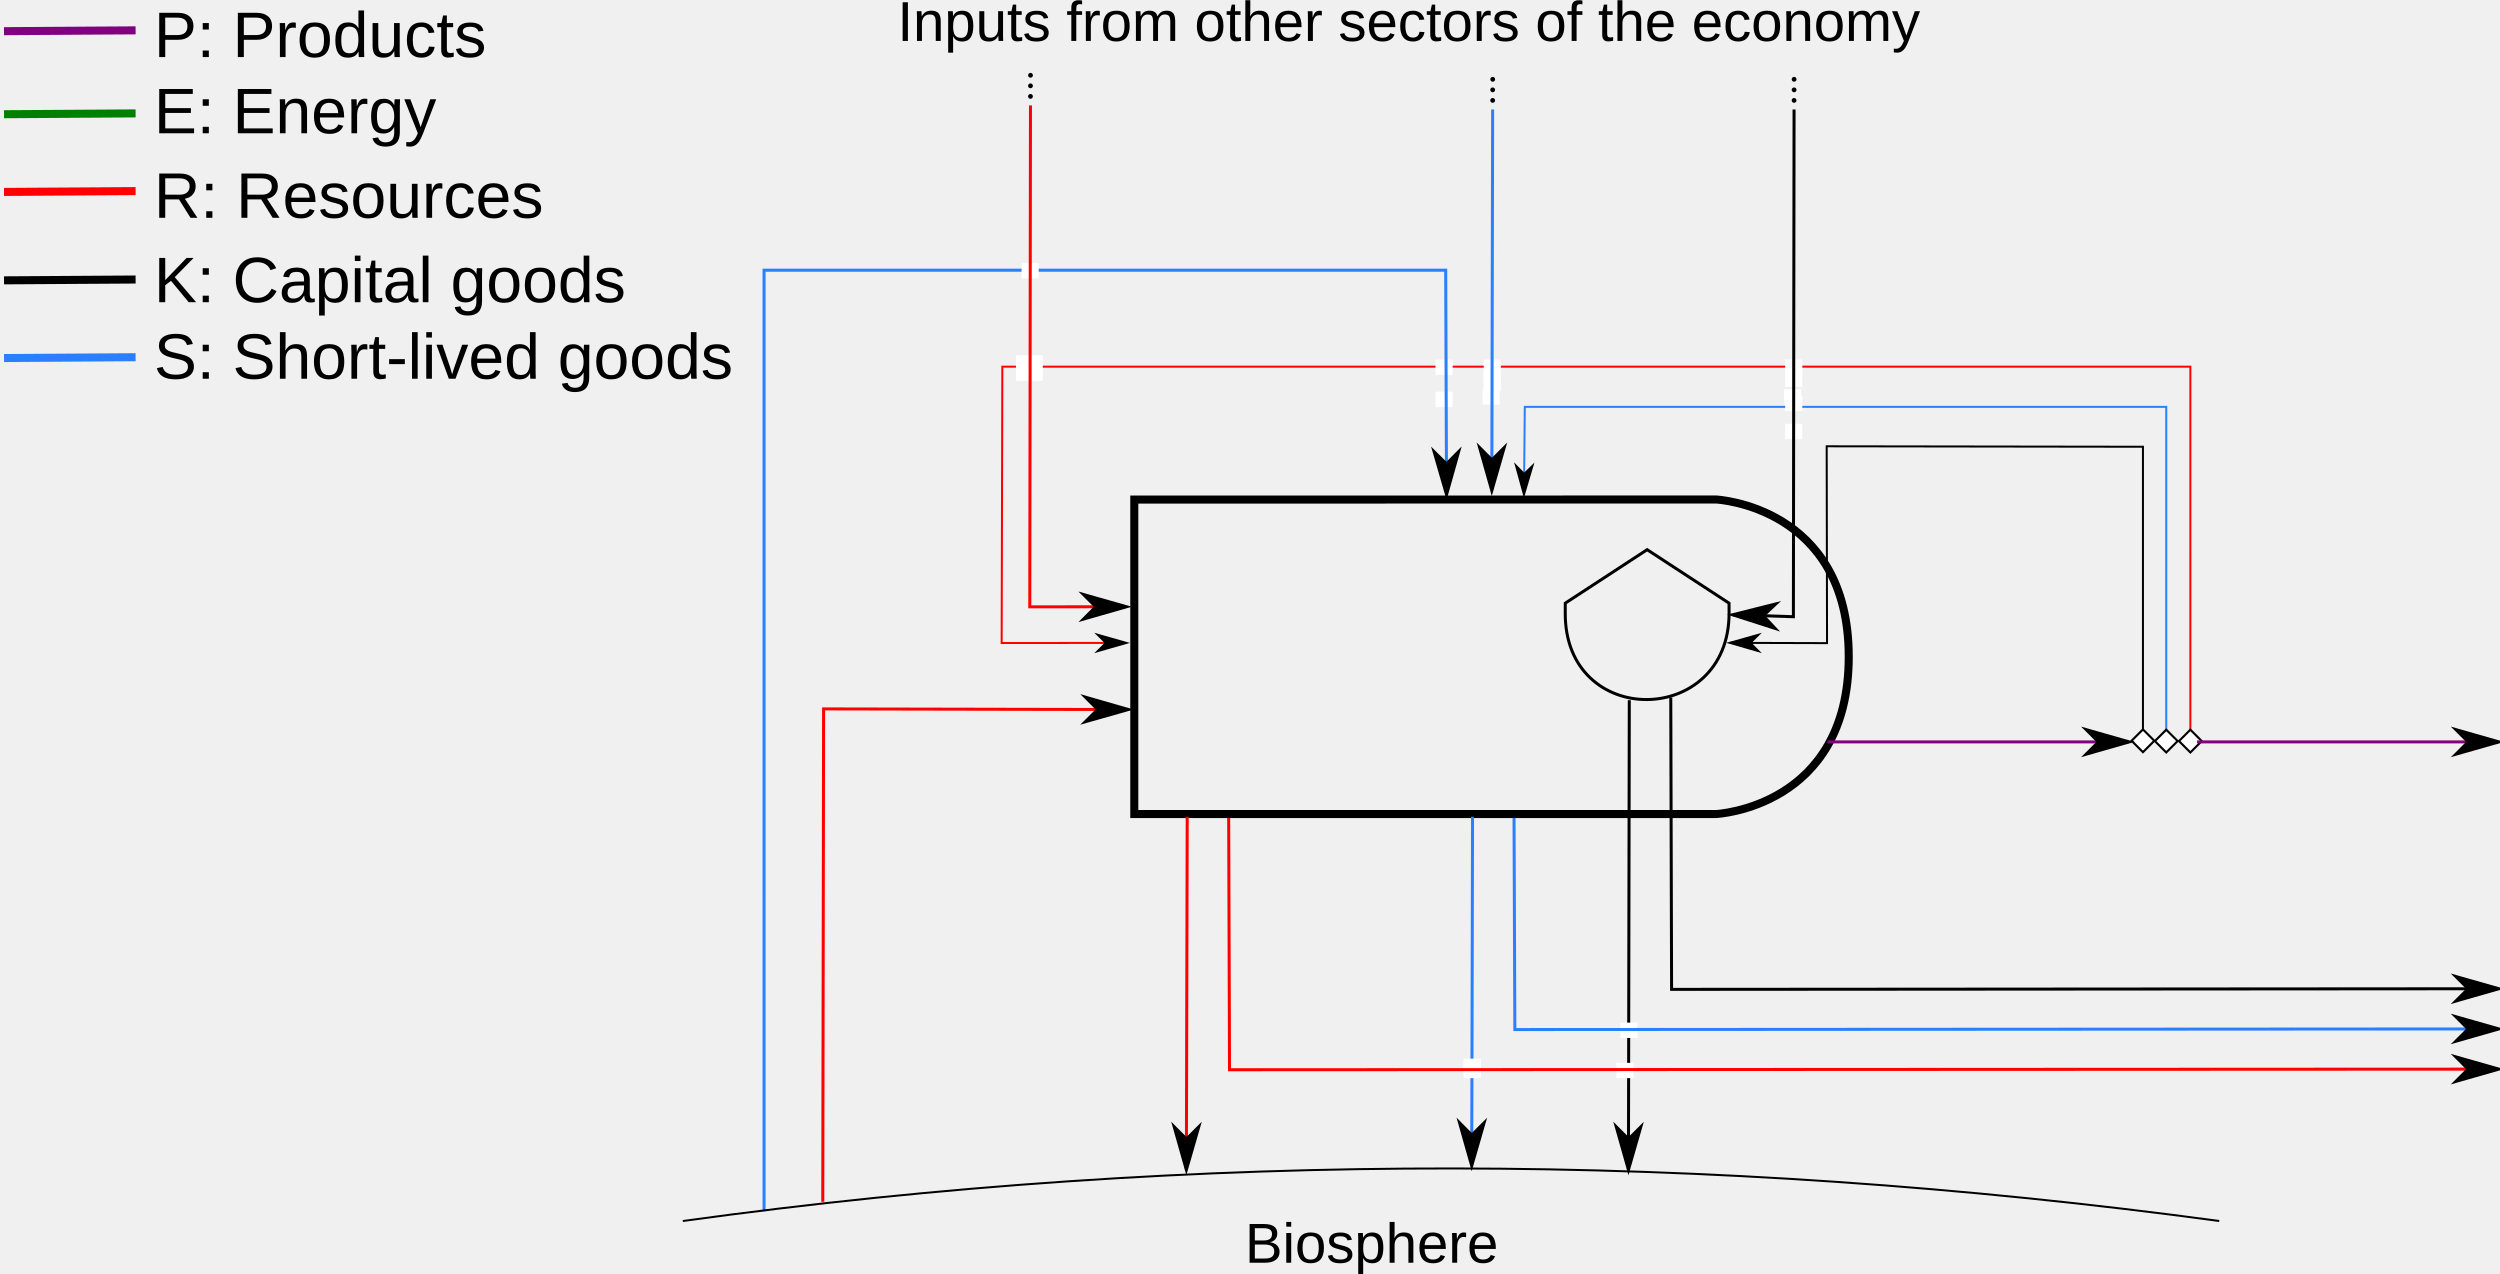
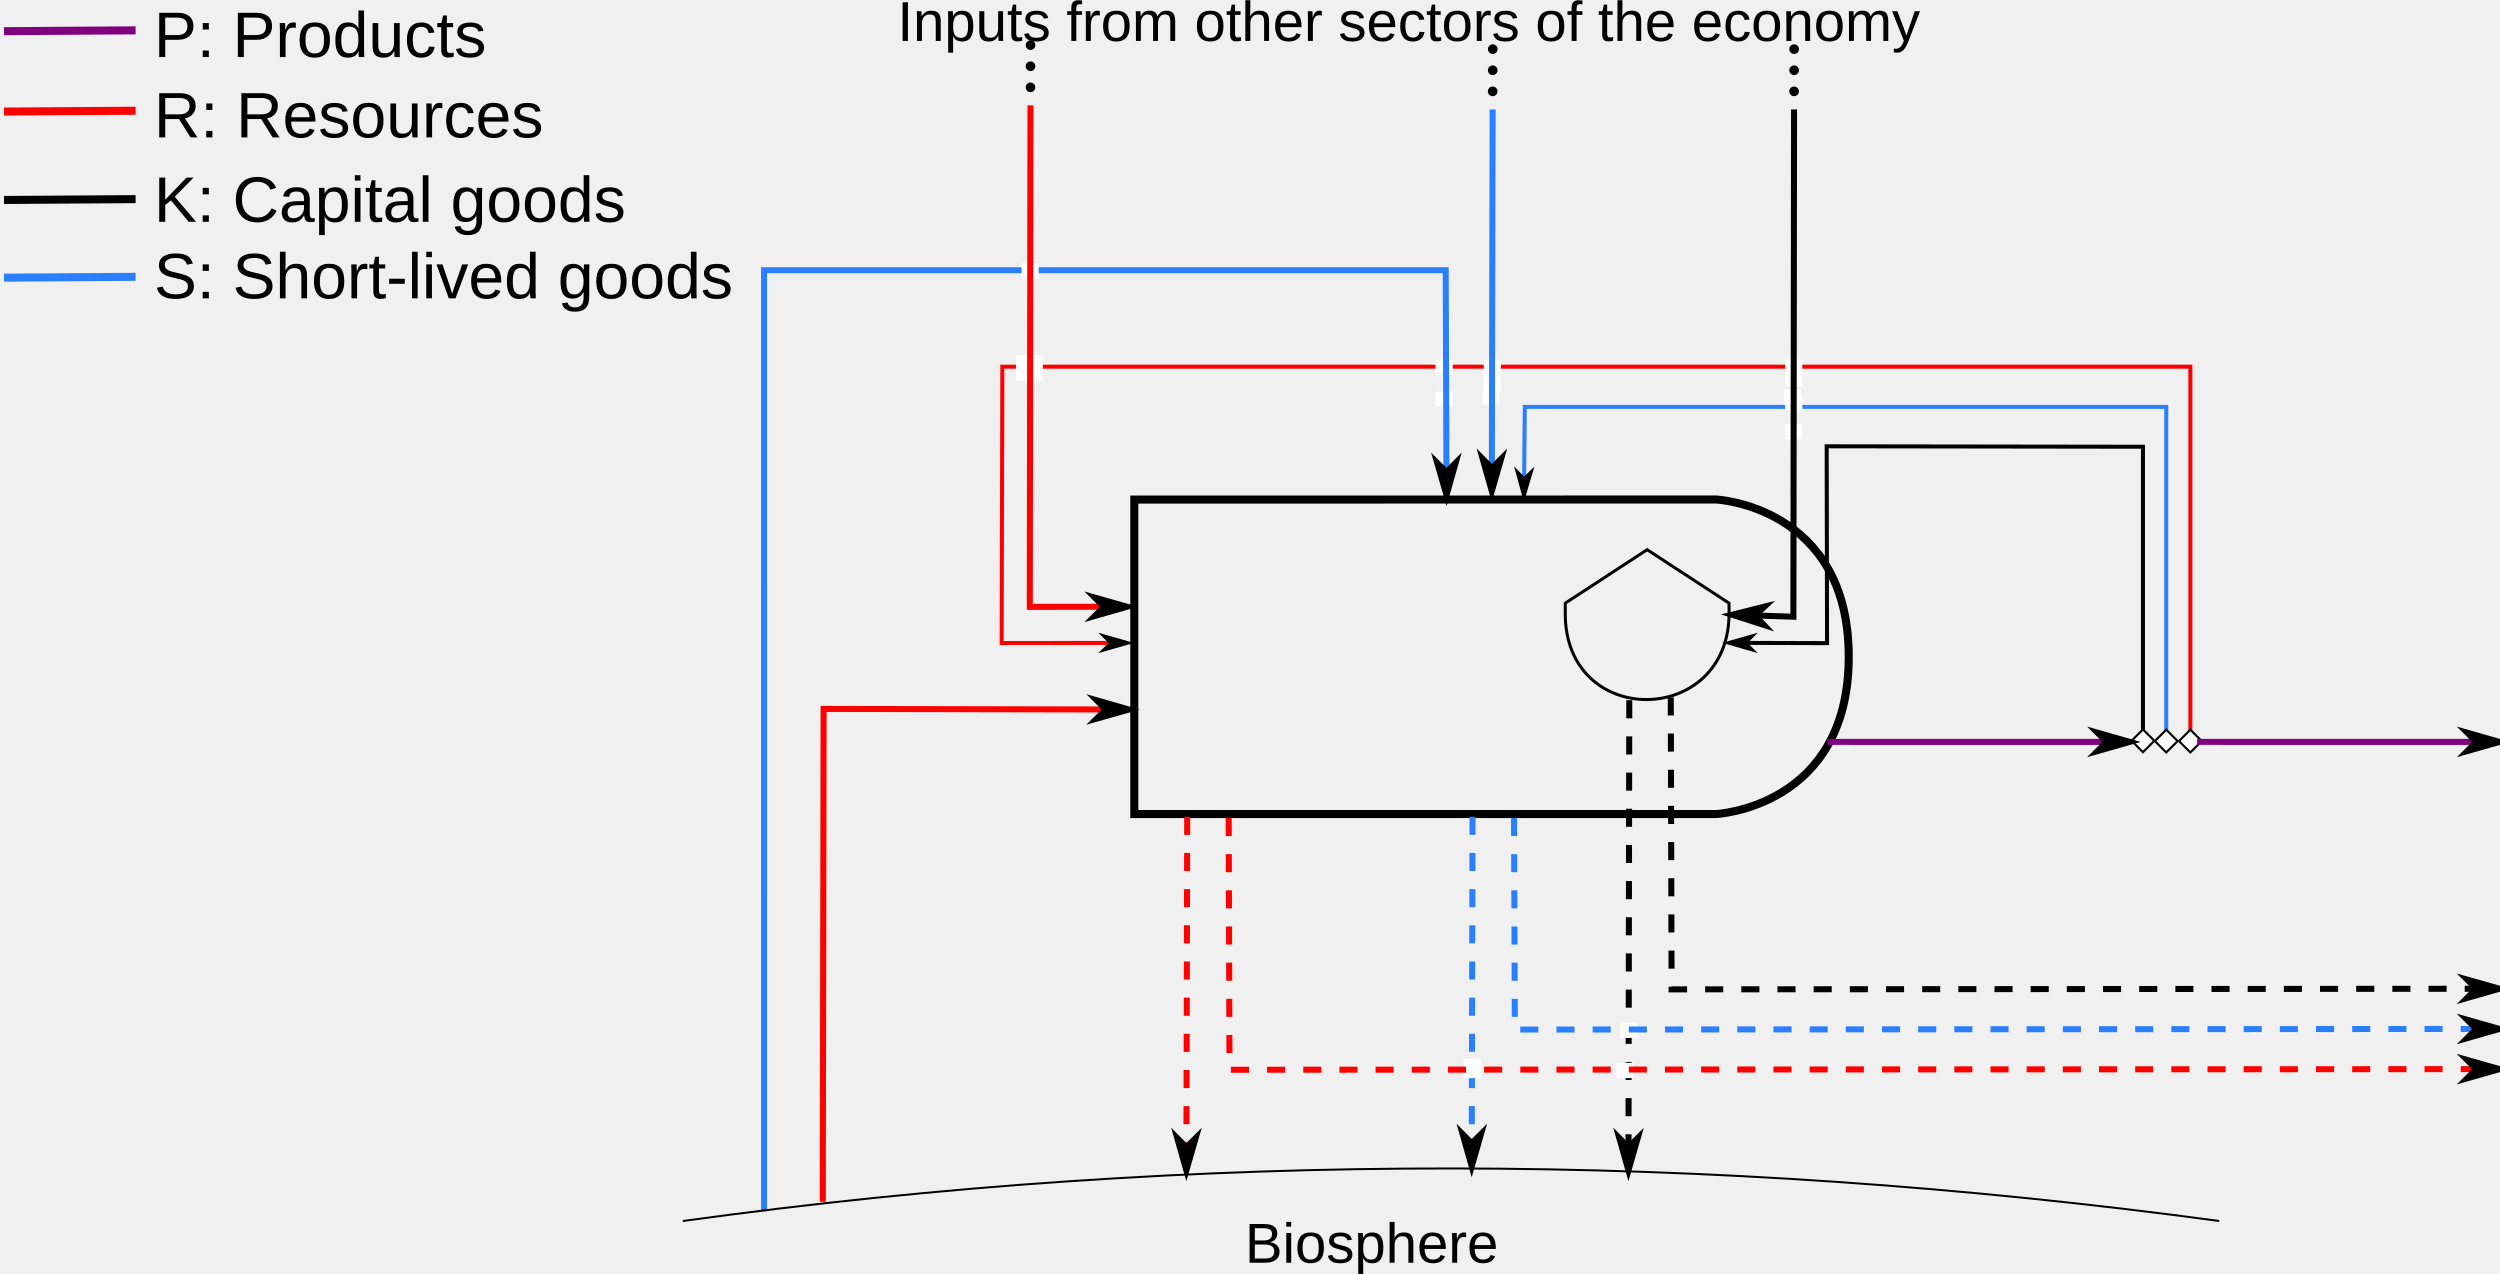
<svg xmlns="http://www.w3.org/2000/svg" width="1244.111" height="633.949" id="svg2" version="1.1">
  <defs id="defs4">
+     <marker orient="auto" refY="0.0" refX="0.0" id="EmptyDiamondM" style="overflow:visible">
+       <path id="path4083" d="M 0,-7.071 L -7.071,0 L 0,7.071 L 7.071,0 L 0,-7.071 z " style="fill-rule:evenodd;fill:#FFFFFF;stroke:#000000;stroke-width:1.0pt;marker-start:none" transform="scale(0.4)" />
+     </marker>
+     <marker orient="auto" refY="0.0" refX="0.0" id="Arrow1Mend" style="overflow:visible;">
+       <path id="path3982" d="M 0.0,0.0 L 5.0,-5.0 L -12.5,0.0 L 5.0,5.0 L 0.0,0.0 z " style="fill-rule:evenodd;stroke:#000000;stroke-width:1.0pt;marker-start:none;" transform="scale(0.4) rotate(180) translate(10,0)" />
+     </marker>
    <marker orient="auto" refY="0" refX="0" id="Arrow2Mend" style="overflow:visible">
      <path id="path3888" style="font-size:12px;fill-rule:evenodd;stroke-width:0.625;stroke-linejoin:round" d="M 8.719,4.034 -2.207,0.016 8.719,-4.002 c -1.745,2.372 -1.735,5.617 -6e-7,8.035 z" transform="scale(-0.6,-0.6)" />
    </marker>
    <marker orient="auto" refY="0" refX="0" id="EmptyDiamondL" style="overflow:visible">
      <path id="path3968" d="M 0,-7.071 -7.071,0 0,7.071 7.071,0 0,-7.071 z" style="fill:#ffffff;fill-rule:evenodd;stroke:#000000;stroke-width:1pt;marker-start:none" transform="scale(0.8,0.8)" />
    </marker>
    <marker style="overflow:visible" id="InfiniteLineStart" refX="0" refY="0" orient="auto">
      <g id="g4034" transform="translate(-13,0)">
        <circle d="M 3.8,0 C 3.8,0.442 3.442,0.8 3,0.8 2.558,0.8 2.2,0.442 2.2,0 c 0,-0.442 0.358,-0.8 0.8,-0.8 0.442,0 0.8,0.358 0.8,0.8 z" id="circle4036" r="0.8" cy="0" cx="3" />
        <circle d="M 7.3,0 C 7.3,0.442 6.942,0.8 6.5,0.8 6.058,0.8 5.7,0.442 5.7,0 c 0,-0.442 0.358,-0.8 0.8,-0.8 0.442,0 0.8,0.358 0.8,0.8 z" id="circle4038" r="0.8" cy="0" cx="6.5" />
        <circle d="M 10.8,0 C 10.8,0.442 10.442,0.8 10,0.8 9.558,0.8 9.2,0.442 9.2,0 c 0,-0.442 0.358,-0.8 0.8,-0.8 0.442,0 0.8,0.358 0.8,0.8 z" id="circle4040" r="0.8" cy="0" cx="10" />
      </g>
    </marker>
    <marker orient="auto" refY="0" refX="0" id="Arrow1Lend" style="overflow:visible">
      <path id="path3792" d="M 0,0 5,-5 -12.5,0 5,5 0,0 z" style="fill-rule:evenodd;stroke:#000000;stroke-width:1pt;marker-start:none" transform="matrix(-0.8,0,0,-0.8,-10,0)" />
    </marker>
    <marker orient="auto" refY="0" refX="0" id="Arrow1Lstart-0" style="overflow:visible">
      <path id="path4143-5" d="M 0,0 5,-5 -12.5,0 5,5 0,0 z" style="fill-rule:evenodd;stroke:#000000;stroke-width:1pt;marker-start:none" transform="matrix(0.8,0,0,0.8,10,0)" />
    </marker>
    <marker orient="auto" refY="0" refX="0" id="Arrow1Lend-7" style="overflow:visible">
      <path id="path4132-0" d="M 0,0 5,-5 -12.5,0 5,5 0,0 z" style="fill-rule:evenodd;stroke:#000000;stroke-width:1pt;marker-start:none" transform="matrix(-0.8,0,0,-0.8,-10,0)" />
    </marker>
    <marker style="overflow:visible" id="InfiniteLineStart-0" refX="0" refY="0" orient="auto">
      <g id="g4065-5" transform="translate(-13,0)">
        <circle d="M 3.8,0 C 3.8,0.442 3.442,0.8 3,0.8 2.558,0.8 2.2,0.442 2.2,0 c 0,-0.442 0.358,-0.8 0.8,-0.8 0.442,0 0.8,0.358 0.8,0.8 z" id="circle4067-6" r="0.8" cy="0" cx="3" />
        <circle d="M 7.3,0 C 7.3,0.442 6.942,0.8 6.5,0.8 6.058,0.8 5.7,0.442 5.7,0 c 0,-0.442 0.358,-0.8 0.8,-0.8 0.442,0 0.8,0.358 0.8,0.8 z" id="circle4069-78" r="0.8" cy="0" cx="6.5" />
        <circle d="M 10.8,0 C 10.8,0.442 10.442,0.8 10,0.8 9.558,0.8 9.2,0.442 9.2,0 c 0,-0.442 0.358,-0.8 0.8,-0.8 0.442,0 0.8,0.358 0.8,0.8 z" id="circle4071-06" r="0.8" cy="0" cx="10" />
      </g>
    </marker>
    <marker orient="auto" refY="0" refX="0" id="EmptyDiamondL-1" style="overflow:visible">
      <path id="path4169" d="M 0,-7.071 -7.071,0 0,7.071 7.071,0 0,-7.071 z" style="fill:#ffffff;fill-rule:evenodd;stroke:#000000;stroke-width:1pt;marker-start:none" transform="scale(0.8,0.8)" />
    </marker>
    <marker orient="auto" refY="0" refX="0" id="Arrow1Lstart-7" style="overflow:visible">
      <path id="path4143-9" d="M 0,0 5,-5 -12.5,0 5,5 0,0 z" style="fill-rule:evenodd;stroke:#000000;stroke-width:1pt;marker-start:none" transform="matrix(0.8,0,0,0.8,10,0)" />
    </marker>
    <marker orient="auto" refY="0" refX="0" id="Arrow1Lend-0" style="overflow:visible">
      <path id="path4132-2" d="M 0,0 5,-5 -12.5,0 5,5 0,0 z" style="fill-rule:evenodd;stroke:#000000;stroke-width:1pt;marker-start:none" transform="matrix(-0.8,0,0,-0.8,-10,0)" />
    </marker>
    <marker style="overflow:visible" id="InfiniteLineStart-3" refX="0" refY="0" orient="auto">
      <g id="g4065-9" transform="translate(-13,0)">
        <circle d="M 3.8,0 C 3.8,0.442 3.442,0.8 3,0.8 2.558,0.8 2.2,0.442 2.2,0 c 0,-0.442 0.358,-0.8 0.8,-0.8 0.442,0 0.8,0.358 0.8,0.8 z" id="circle4067-9" r="0.8" cy="0" cx="3" />
        <circle d="M 7.3,0 C 7.3,0.442 6.942,0.8 6.5,0.8 6.058,0.8 5.7,0.442 5.7,0 c 0,-0.442 0.358,-0.8 0.8,-0.8 0.442,0 0.8,0.358 0.8,0.8 z" id="circle4069-7" r="0.8" cy="0" cx="6.5" />
        <circle d="M 10.8,0 C 10.8,0.442 10.442,0.8 10,0.8 9.558,0.8 9.2,0.442 9.2,0 c 0,-0.442 0.358,-0.8 0.8,-0.8 0.442,0 0.8,0.358 0.8,0.8 z" id="circle4071-0" r="0.8" cy="0" cx="10" />
      </g>
    </marker>
    <marker orient="auto" refY="0" refX="0" id="InfiniteLineStart-7" style="overflow:visible">
      <g transform="translate(-13,0)" id="g4065">
        <circle cx="3" cy="0" r="0.8" id="circle4067" d="M 3.8,0 C 3.8,0.442 3.442,0.8 3,0.8 2.558,0.8 2.2,0.442 2.2,0 c 0,-0.442 0.358,-0.8 0.8,-0.8 0.442,0 0.8,0.358 0.8,0.8 z" />
        <circle cx="6.5" cy="0" r="0.8" id="circle4069" d="M 7.3,0 C 7.3,0.442 6.942,0.8 6.5,0.8 6.058,0.8 5.7,0.442 5.7,0 c 0,-0.442 0.358,-0.8 0.8,-0.8 0.442,0 0.8,0.358 0.8,0.8 z" />
        <circle cx="10" cy="0" r="0.8" id="circle4071" d="M 10.8,0 C 10.8,0.442 10.442,0.8 10,0.8 9.558,0.8 9.2,0.442 9.2,0 c 0,-0.442 0.358,-0.8 0.8,-0.8 0.442,0 0.8,0.358 0.8,0.8 z" />
      </g>
    </marker>
    <marker style="overflow:visible" id="Arrow1Lend-2" refX="0" refY="0" orient="auto">
      <path transform="matrix(-0.8,0,0,-0.8,-10,0)" style="fill-rule:evenodd;stroke:#000000;stroke-width:1pt;marker-start:none" d="M 0,0 5,-5 -12.5,0 5,5 0,0 z" id="path4132" />
    </marker>
    <marker style="overflow:visible" id="Arrow1Lstart" refX="0" refY="0" orient="auto">
      <path transform="matrix(0.8,0,0,0.8,10,0)" style="fill-rule:evenodd;stroke:#000000;stroke-width:1pt;marker-start:none" d="M 0,0 5,-5 -12.5,0 5,5 0,0 z" id="path4143" />
    </marker>
  </defs>
  <g id="layer1" transform="translate(833.1399,-154.8821)">
    <text xml:space="preserve" style="font-size:32px;font-style:normal;font-variant:normal;font-weight:bold;font-stretch:expanded;text-align:start;line-height:125%;letter-spacing:0px;word-spacing:0px;text-anchor:start;fill:#000000;fill-opacity:1;stroke:none;font-family:Engravers MT;-inkscape-font-specification:Engravers MT Bold Expanded" x="292.258" y="107.663" id="text6668" transform="translate(-121.7803,643.7631)">
      <tspan id="tspan6670" x="292.258" y="107.663" />
    </text>
-     <path id="path4734" d="m -831.14,250.394 65.479,-0.414" style="fill:none;stroke:#ff0000;stroke-width:4;stroke-linecap:butt;stroke-linejoin:miter;stroke-opacity:1;marker-start:none;marker-end:none" />
-     <path style="fill:none;stroke:#000000;stroke-width:4;stroke-linecap:butt;stroke-linejoin:miter;stroke-opacity:1;marker-start:none;marker-end:none" d="m -831.14,294.394 65.479,-0.414" id="path4736" />
-     <path style="fill:none;stroke:#008000;stroke-width:4;stroke-linecap:butt;stroke-linejoin:miter;stroke-opacity:1;marker-start:none;marker-end:none" d="m -831.14,211.728 65.479,-0.414" id="path4738" />
-     <path id="path4740" d="m -831.14,333.061 65.479,-0.414" style="fill:none;stroke:#2a7fff;stroke-width:4;stroke-linecap:butt;stroke-linejoin:miter;stroke-opacity:1;marker-start:none;marker-end:none" />
-     <text xml:space="preserve" style="font-size:32px;font-style:normal;font-variant:normal;font-weight:normal;font-stretch:normal;text-align:start;line-height:125%;letter-spacing:0px;word-spacing:0px;text-anchor:start;fill:#000000;fill-opacity:1;stroke:none;font-family:Arial;-inkscape-font-specification:Arial" x="-756.526" y="263.267" id="text5894">
-       <tspan id="tspan5896" x="-756.526" y="263.267">R: Resources</tspan>
+     <path id="path4734" d="m -831.14,210.394 65.479,-0.414" style="fill:none;stroke:#ff0000;stroke-width:4;stroke-linecap:butt;stroke-linejoin:miter;stroke-opacity:1;marker-start:none;marker-end:none" />
+     <path style="fill:none;stroke:#000000;stroke-width:4;stroke-linecap:butt;stroke-linejoin:miter;stroke-opacity:1;marker-start:none;marker-end:none" d="m -831.14,254.394 65.479,-0.414" id="path4736" />
+     <path id="path4740" d="m -831.14,293.061 65.479,-0.414" style="fill:none;stroke:#2a7fff;stroke-width:4;stroke-linecap:butt;stroke-linejoin:miter;stroke-opacity:1;marker-start:none;marker-end:none" />
+     <text xml:space="preserve" style="font-size:32px;font-style:normal;font-variant:normal;font-weight:normal;font-stretch:normal;text-align:start;line-height:125%;letter-spacing:0px;word-spacing:0px;text-anchor:start;fill:#000000;fill-opacity:1;stroke:none;font-family:Arial;-inkscape-font-specification:Arial" x="-756.526" y="223.267" id="text5894">
+       <tspan id="tspan5896" x="-756.526" y="223.267">R: Resources</tspan>
    </text>
-     <text id="text5898" y="221.202" x="-756.526" style="font-size:32px;font-style:normal;font-variant:normal;font-weight:normal;font-stretch:normal;text-align:start;line-height:125%;letter-spacing:0px;word-spacing:0px;text-anchor:start;fill:#000000;fill-opacity:1;stroke:none;font-family:Arial;-inkscape-font-specification:Arial" xml:space="preserve">
-       <tspan y="221.202" x="-756.526" id="tspan5900">E: Energy</tspan>
+     <text xml:space="preserve" style="font-size:32px;font-style:normal;font-variant:normal;font-weight:normal;font-stretch:normal;text-align:start;line-height:125%;letter-spacing:0px;word-spacing:0px;text-anchor:start;fill:#000000;fill-opacity:1;stroke:none;font-family:Arial;-inkscape-font-specification:Arial" x="-756.526" y="303.357" id="text5902">
+       <tspan id="tspan5904" x="-756.526" y="303.357">S: Short-lived goods</tspan>
    </text>
-     <text xml:space="preserve" style="font-size:32px;font-style:normal;font-variant:normal;font-weight:normal;font-stretch:normal;text-align:start;line-height:125%;letter-spacing:0px;word-spacing:0px;text-anchor:start;fill:#000000;fill-opacity:1;stroke:none;font-family:Arial;-inkscape-font-specification:Arial" x="-756.526" y="343.357" id="text5902">
-       <tspan id="tspan5904" x="-756.526" y="343.357">S: Short-lived goods</tspan>
-     </text>
-     <text id="text5906" y="305.267" x="-756.526" style="font-size:32px;font-style:normal;font-variant:normal;font-weight:normal;font-stretch:normal;text-align:start;line-height:125%;letter-spacing:0px;word-spacing:0px;text-anchor:start;fill:#000000;fill-opacity:1;stroke:none;font-family:Arial;-inkscape-font-specification:Arial" xml:space="preserve">
-       <tspan y="305.267" x="-756.526" id="tspan5908">K: Capital goods</tspan>
+     <text id="text5906" y="265.267" x="-756.526" style="font-size:32px;font-style:normal;font-variant:normal;font-weight:normal;font-stretch:normal;text-align:start;line-height:125%;letter-spacing:0px;word-spacing:0px;text-anchor:start;fill:#000000;fill-opacity:1;stroke:none;font-family:Arial;-inkscape-font-specification:Arial" xml:space="preserve">
+       <tspan y="265.267" x="-756.526" id="tspan5908">K: Capital goods</tspan>
    </text>
    <path id="path6782" d="m -268.666,403.498 0,156.485 289.541,0 c 0,0 66,-3.206 66,-78.265 0,-75.059 -66,-78.265 -66,-78.265 z" style="fill:none;stroke:#000000;stroke-width:4;stroke-linecap:butt;stroke-linejoin:miter;stroke-opacity:1" />
    <path style="fill:none;stroke:#000000;stroke-width:1.5;stroke-linecap:butt;stroke-linejoin:miter;stroke-opacity:1" d="m 27.306,455.046 -40.754,-26.62 -40.754,26.62 0,4.778 c -0.431,58.107 81.709,57.06 81.531,0 z" id="path6784" />
-     <path id="path6786" d="m -423.691,752.966 0.409,-245.304 151.459,0.31" style="fill:none;stroke:#ff0000;stroke-width:1.5;stroke-linecap:butt;stroke-linejoin:miter;stroke-opacity:1;marker-start:none;marker-end:url(#Arrow1Lend)" />
-     <path id="path6796" d="m -242.335,561.347 -0.414,175.479" style="fill:none;stroke:#ff0000;stroke-width:1.5;stroke-linecap:butt;stroke-linejoin:miter;stroke-opacity:1;marker-start:none;marker-end:url(#Arrow1Lend)" />
-     <path style="fill:none;stroke:#000000;stroke-width:1.5;stroke-linecap:butt;stroke-linejoin:miter;stroke-opacity:1;marker-start:none;marker-end:url(#Arrow1Lend)" d="m -22.335,503.347 -0.414,233.479" id="path6806" />
-     <path style="fill:none;stroke:#2a7fff;stroke-width:1px;stroke-linecap:butt;stroke-linejoin:miter;stroke-opacity:1;marker-start:url(#EmptyDiamondL);marker-end:url(#Arrow1Lend)" d="m 244.88,523.677 0.005,-166.33 -319.219,0 -0.414,43.479" id="path6820" />
-     <path style="fill:none;stroke:#000000;stroke-width:1px;stroke-linecap:butt;stroke-linejoin:miter;stroke-opacity:1;marker-start:url(#EmptyDiamondL);marker-end:url(#Arrow1Lend)" d="m 233.286,523.531 0,-146.325 L 75.898,376.974 76.076,474.933 27.807,474.791" id="path6822" />
-     <path id="path6824" d="m 76.221,524.076 150,0.009" style="fill:none;stroke:#800080;stroke-width:1.5;stroke-linecap:butt;stroke-linejoin:miter;stroke-opacity:1;marker-end:url(#Arrow1Lend)" />
+     <path id="path6786" d="m -423.691,752.966 0.409,-245.304 151.459,0.31" style="fill:none;stroke:#ff0000;stroke-width:3;stroke-linecap:butt;stroke-linejoin:miter;stroke-opacity:1;marker-start:none;marker-end:url(#Arrow1Mend)" />
+     <path id="path6796" d="m -242.335,561.347 -0.414,175.479" style="fill:none;stroke:#ff0000;stroke-width:3;stroke-linecap:butt;stroke-linejoin:miter;stroke-opacity:1;marker-start:none;marker-end:url(#Arrow1Mend);stroke-miterlimit:4;stroke-dasharray:9,9;stroke-dashoffset:0" />
+     <path style="fill:none;stroke:#000000;stroke-width:3;stroke-linecap:butt;stroke-linejoin:miter;stroke-opacity:1;marker-start:none;marker-end:url(#Arrow1Mend);stroke-miterlimit:4;stroke-dasharray:9,9;stroke-dashoffset:0" d="m -22.335,503.347 -0.414,233.479" id="path6806" />
+     <path style="fill:none;stroke:#2a7fff;stroke-width:2;stroke-linecap:butt;stroke-linejoin:miter;stroke-opacity:1;marker-start:url(#EmptyDiamondM);marker-end:url(#Arrow1Mend)" d="m 244.88,523.677 0.005,-166.33 -319.219,0 -0.414,43.479" id="path6820" />
+     <path style="fill:none;stroke:#000000;stroke-width:2;stroke-linecap:butt;stroke-linejoin:miter;stroke-opacity:1;marker-start:url(#EmptyDiamondM);marker-end:url(#Arrow1Mend)" d="m 233.286,523.531 0,-146.325 L 75.898,376.974 76.076,474.933 27.807,474.791" id="path6822" />
+     <path id="path6824" d="m 76.221,524.076 150,0.009" style="fill:none;stroke:#800080;stroke-width:3;stroke-linecap:butt;stroke-linejoin:miter;stroke-opacity:1;marker-end:url(#Arrow1Mend)" />
    <rect y="365.793" x="55.239" height="7.626" width="8.523" id="rect6828" style="fill:#ffffff;fill-opacity:1;stroke:none" />
    <rect y="339.793" x="-94.761" height="7.626" width="8.523" id="rect6836" style="fill:#ffffff;fill-opacity:1;stroke:none" />
    <rect style="fill:#ffffff;fill-opacity:1;stroke:none" id="rect6838" width="8.523" height="7.626" x="-94.761" y="341.793" />
-     <path id="path6848" d="m -100.335,561.347 -0.414,173.479" style="fill:none;stroke:#2a7fff;stroke-width:1.5;stroke-linecap:butt;stroke-linejoin:miter;stroke-opacity:1;marker-start:none;marker-end:url(#Arrow1Lend)" />
-     <path style="fill:none;stroke:#ff0000;stroke-width:1px;stroke-linecap:butt;stroke-linejoin:miter;stroke-opacity:1;marker-start:url(#EmptyDiamondL);marker-end:url(#Arrow1Lend)" d="m 256.88,523.677 0.005,-186.33 -591.219,0 -0.338,137.528 61.924,-0.049" id="path6850" />
+     <path id="path6848" d="m -100.335,561.347 -0.414,173.479" style="fill:none;stroke:#2a7fff;stroke-width:3;stroke-linecap:butt;stroke-linejoin:miter;stroke-opacity:1;marker-start:none;marker-end:url(#Arrow1Mend);stroke-miterlimit:4;stroke-dasharray:9,9;stroke-dashoffset:0" />
+     <path style="fill:none;stroke:#ff0000;stroke-width:2;stroke-linecap:butt;stroke-linejoin:miter;stroke-opacity:1;marker-start:url(#EmptyDiamondM);marker-end:url(#Arrow1Mend)" d="m 256.88,523.677 0.005,-186.33 -591.219,0 -0.338,137.528 61.924,-0.049" id="path6850" />
    <rect style="fill:#ffffff;fill-opacity:1;stroke:none" id="rect6852" width="13.338" height="12.782" x="-327.548" y="331.666" />
    <rect y="348.572" x="-95.317" height="7.626" width="8.523" id="rect6860" style="fill:#ffffff;fill-opacity:1;stroke:none" />
    <rect y="339.793" x="-94.761" height="7.626" width="8.523" id="rect6862" style="fill:#ffffff;fill-opacity:1;stroke:none" />
    <rect style="fill:#ffffff;fill-opacity:1;stroke:none" id="rect6866" width="8.523" height="7.626" x="-94.761" y="333.793" />
-     <path style="fill:none;stroke:#2a7fff;stroke-width:1.5;stroke-linecap:butt;stroke-linejoin:miter;stroke-opacity:1;marker-start:url(#InfiniteLineStart-7);marker-end:url(#Arrow1Lend)" d="m -90.334,209.347 -0.414,189.479" id="path9595" />
+     <path style="fill:none;stroke:#2a7fff;stroke-width:3;stroke-linecap:butt;stroke-linejoin:miter;stroke-opacity:1;marker-start:url(#InfiniteLineStart-7);marker-end:url(#Arrow1Mend)" d="m -90.334,209.347 -0.414,189.479" id="path9595" />
    <rect y="333.793" x="-118.761" height="7.626" width="8.523" id="rect4711" style="fill:#ffffff;fill-opacity:1;stroke:none" />
    <rect style="fill:#ffffff;fill-opacity:1;stroke:none" id="rect4713" width="8.523" height="7.626" x="-118.761" y="349.793" />
-     <path id="path4703" d="m -452.907,757.677 -0.005,-468.33 339.219,0 0.414,111.479" style="fill:none;stroke:#2a7fff;stroke-width:1.5;stroke-linecap:butt;stroke-linejoin:miter;stroke-opacity:1;marker-start:none;marker-end:url(#Arrow1Lend)" />
+     <path id="path4703" d="m -452.907,757.677 -0.005,-468.33 339.219,0 0.414,111.479" style="fill:none;stroke:#2a7fff;stroke-width:3;stroke-linecap:butt;stroke-linejoin:miter;stroke-opacity:1;marker-start:none;marker-end:url(#Arrow1Mend)" />
    <rect y="285.793" x="-324.761" height="7.626" width="8.523" id="rect4717" style="fill:#ffffff;fill-opacity:1;stroke:none" />
-     <path style="fill:none;stroke:#ff0000;stroke-width:1.5;stroke-linecap:butt;stroke-linejoin:miter;stroke-opacity:1;marker-start:url(#InfiniteLineStart-7);marker-end:url(#Arrow1Lend)" d="m -320.334,207.347 -0.338,249.528 47.924,-0.049" id="path9583" />
+     <path style="fill:none;stroke:#ff0000;stroke-width:3;stroke-linecap:butt;stroke-linejoin:miter;stroke-opacity:1;marker-start:url(#InfiniteLineStart-7);marker-end:url(#Arrow1Mend)" d="m -320.334,207.347 -0.338,249.528 47.924,-0.049" id="path9583" />
    <text id="text4961" y="783.267" x="-131.094" style="font-size:28px;font-style:normal;font-variant:normal;font-weight:normal;font-stretch:normal;text-align:start;line-height:125%;letter-spacing:0px;word-spacing:0px;text-anchor:start;fill:#000000;fill-opacity:1;stroke:none;font-family:Arial;-inkscape-font-specification:Arial" xml:space="preserve">
      <tspan y="783.267" x="-131.094" id="tspan4963" style="text-align:center;text-anchor:middle">Biosphere</tspan>
    </text>
    <text id="text4965" y="175.267" x="-386.526" style="font-size:28px;font-style:normal;font-variant:normal;font-weight:normal;font-stretch:normal;text-align:start;line-height:125%;letter-spacing:0px;word-spacing:0px;text-anchor:start;fill:#000000;fill-opacity:1;stroke:none;font-family:Arial;-inkscape-font-specification:Arial" xml:space="preserve">
      <tspan y="175.267" x="-386.526" id="tspan4967">Inputs from other sectors of the economy</tspan>
    </text>
    <path style="fill:none;stroke:#000000;stroke-width:1px;stroke-linecap:butt;stroke-linejoin:miter;stroke-opacity:1" d="m -493.352,762.51 c 256.212,-35.344 510.705,-34.403 764.592,0" id="path3079" />
-     <path style="fill:none;stroke:#800080;stroke-width:1.5;stroke-linecap:butt;stroke-linejoin:miter;stroke-opacity:1;marker-end:url(#Arrow1Lend)" d="m 260.221,524.076 150,0.009" id="path3075" />
+     <path style="fill:none;stroke:#800080;stroke-width:3;stroke-linecap:butt;stroke-linejoin:miter;stroke-opacity:1;marker-end:url(#Arrow1Mend)" d="m 260.221,524.076 150,0.009" id="path3075" />
    <path style="fill:none;stroke:#800080;stroke-width:4;stroke-linecap:butt;stroke-linejoin:miter;stroke-opacity:1;marker-start:none;marker-end:none" d="m -831.14,170.394 65.479,-0.414" id="path3134" />
    <text id="text3136" y="183.267" x="-756.526" style="font-size:32px;font-style:normal;font-variant:normal;font-weight:normal;font-stretch:normal;text-align:start;line-height:125%;letter-spacing:0px;word-spacing:0px;text-anchor:start;fill:#000000;fill-opacity:1;stroke:none;font-family:Arial;-inkscape-font-specification:Arial" xml:space="preserve">
      <tspan y="183.267" x="-756.526" id="tspan3138">P: Products</tspan>
    </text>
    <rect style="fill:#ffffff;fill-opacity:1;stroke:none" id="rect6830" width="8.523" height="7.626" x="54.683" y="348.572" />
    <rect style="fill:#ffffff;fill-opacity:1;stroke:none" id="rect6832" width="8.523" height="7.626" x="55.239" y="339.793" />
    <rect y="351.793" x="55.239" height="7.626" width="8.523" id="rect6834" style="fill:#ffffff;fill-opacity:1;stroke:none" />
    <rect y="333.793" x="55.239" height="7.626" width="8.523" id="rect6854" style="fill:#ffffff;fill-opacity:1;stroke:none" />
-     <path id="path9819" d="M 59.666,209.347 59.333,461.79 29.252,460.826" style="fill:none;stroke:#000000;stroke-width:1.5;stroke-linecap:butt;stroke-linejoin:miter;stroke-opacity:1;marker-start:url(#InfiniteLineStart-7);marker-end:url(#Arrow1Lend)" />
-     <path style="fill:none;stroke:#000000;stroke-width:1.5;stroke-linecap:butt;stroke-linejoin:miter;stroke-opacity:1.0;marker-start:none;marker-end:url(#Arrow1Lend)" d="m -1.691,501.929 0.409,145.304 411.459,-0.31" id="path3097" />
+     <path id="path9819" d="M 59.666,209.347 59.333,461.79 29.252,460.826" style="fill:none;stroke:#000000;stroke-width:3;stroke-linecap:butt;stroke-linejoin:miter;stroke-opacity:1;marker-start:url(#InfiniteLineStart-7);marker-end:url(#Arrow1Mend)" />
+     <path style="fill:none;stroke:#000000;stroke-width:3;stroke-linecap:butt;stroke-linejoin:miter;stroke-opacity:1;marker-start:none;marker-end:url(#Arrow1Mend);stroke-miterlimit:4;stroke-dasharray:9,9;stroke-dashoffset:0" d="m -1.691,501.929 0.409,145.304 411.459,-0.31" id="path3097" />
    <rect style="fill:#ffffff;fill-opacity:1;stroke:none" id="rect3099" width="8.523" height="7.626" x="-104.761" y="681.793" />
    <rect y="683.793" x="-104.761" height="7.626" width="8.523" id="rect3101" style="fill:#ffffff;fill-opacity:1;stroke:none" />
    <rect style="fill:#ffffff;fill-opacity:1;stroke:none" id="rect3103" width="8.523" height="7.626" x="-104.761" y="681.793" />
    <rect y="683.793" x="-28.761" height="7.626" width="8.523" id="rect3105" style="fill:#ffffff;fill-opacity:1;stroke:none" />
    <rect style="fill:#ffffff;fill-opacity:1;stroke:none" id="rect3107" width="8.523" height="7.626" x="-26.761" y="663.793" />
-     <path style="fill:none;stroke:#ff0000;stroke-width:1.5;stroke-linecap:butt;stroke-linejoin:miter;stroke-opacity:1;marker-start:none;marker-end:url(#Arrow1Lend)" d="m -221.691,561.929 0.409,125.304 631.459,-0.31" id="path3093" />
-     <path id="path3095" d="m -79.691,561.929 0.409,105.304 489.459,-0.31" style="fill:none;stroke:#2a7fff;stroke-width:1.5;stroke-linecap:butt;stroke-linejoin:miter;stroke-opacity:1;marker-start:none;marker-end:url(#Arrow1Lend)" />
+     <path style="fill:none;stroke:#ff0000;stroke-width:3;stroke-linecap:butt;stroke-linejoin:miter;stroke-opacity:1;marker-start:none;marker-end:url(#Arrow1Mend);stroke-miterlimit:4;stroke-dasharray:9,9;stroke-dashoffset:0" d="m -221.691,561.929 0.409,125.304 631.459,-0.31" id="path3093" />
+     <path id="path3095" d="m -79.691,561.929 0.409,105.304 489.459,-0.31" style="fill:none;stroke:#2a7fff;stroke-width:3;stroke-linecap:butt;stroke-linejoin:miter;stroke-opacity:1;marker-start:none;marker-end:url(#Arrow1Mend);stroke-miterlimit:4;stroke-dasharray:9,9;stroke-dashoffset:0" />
  </g>
</svg>
